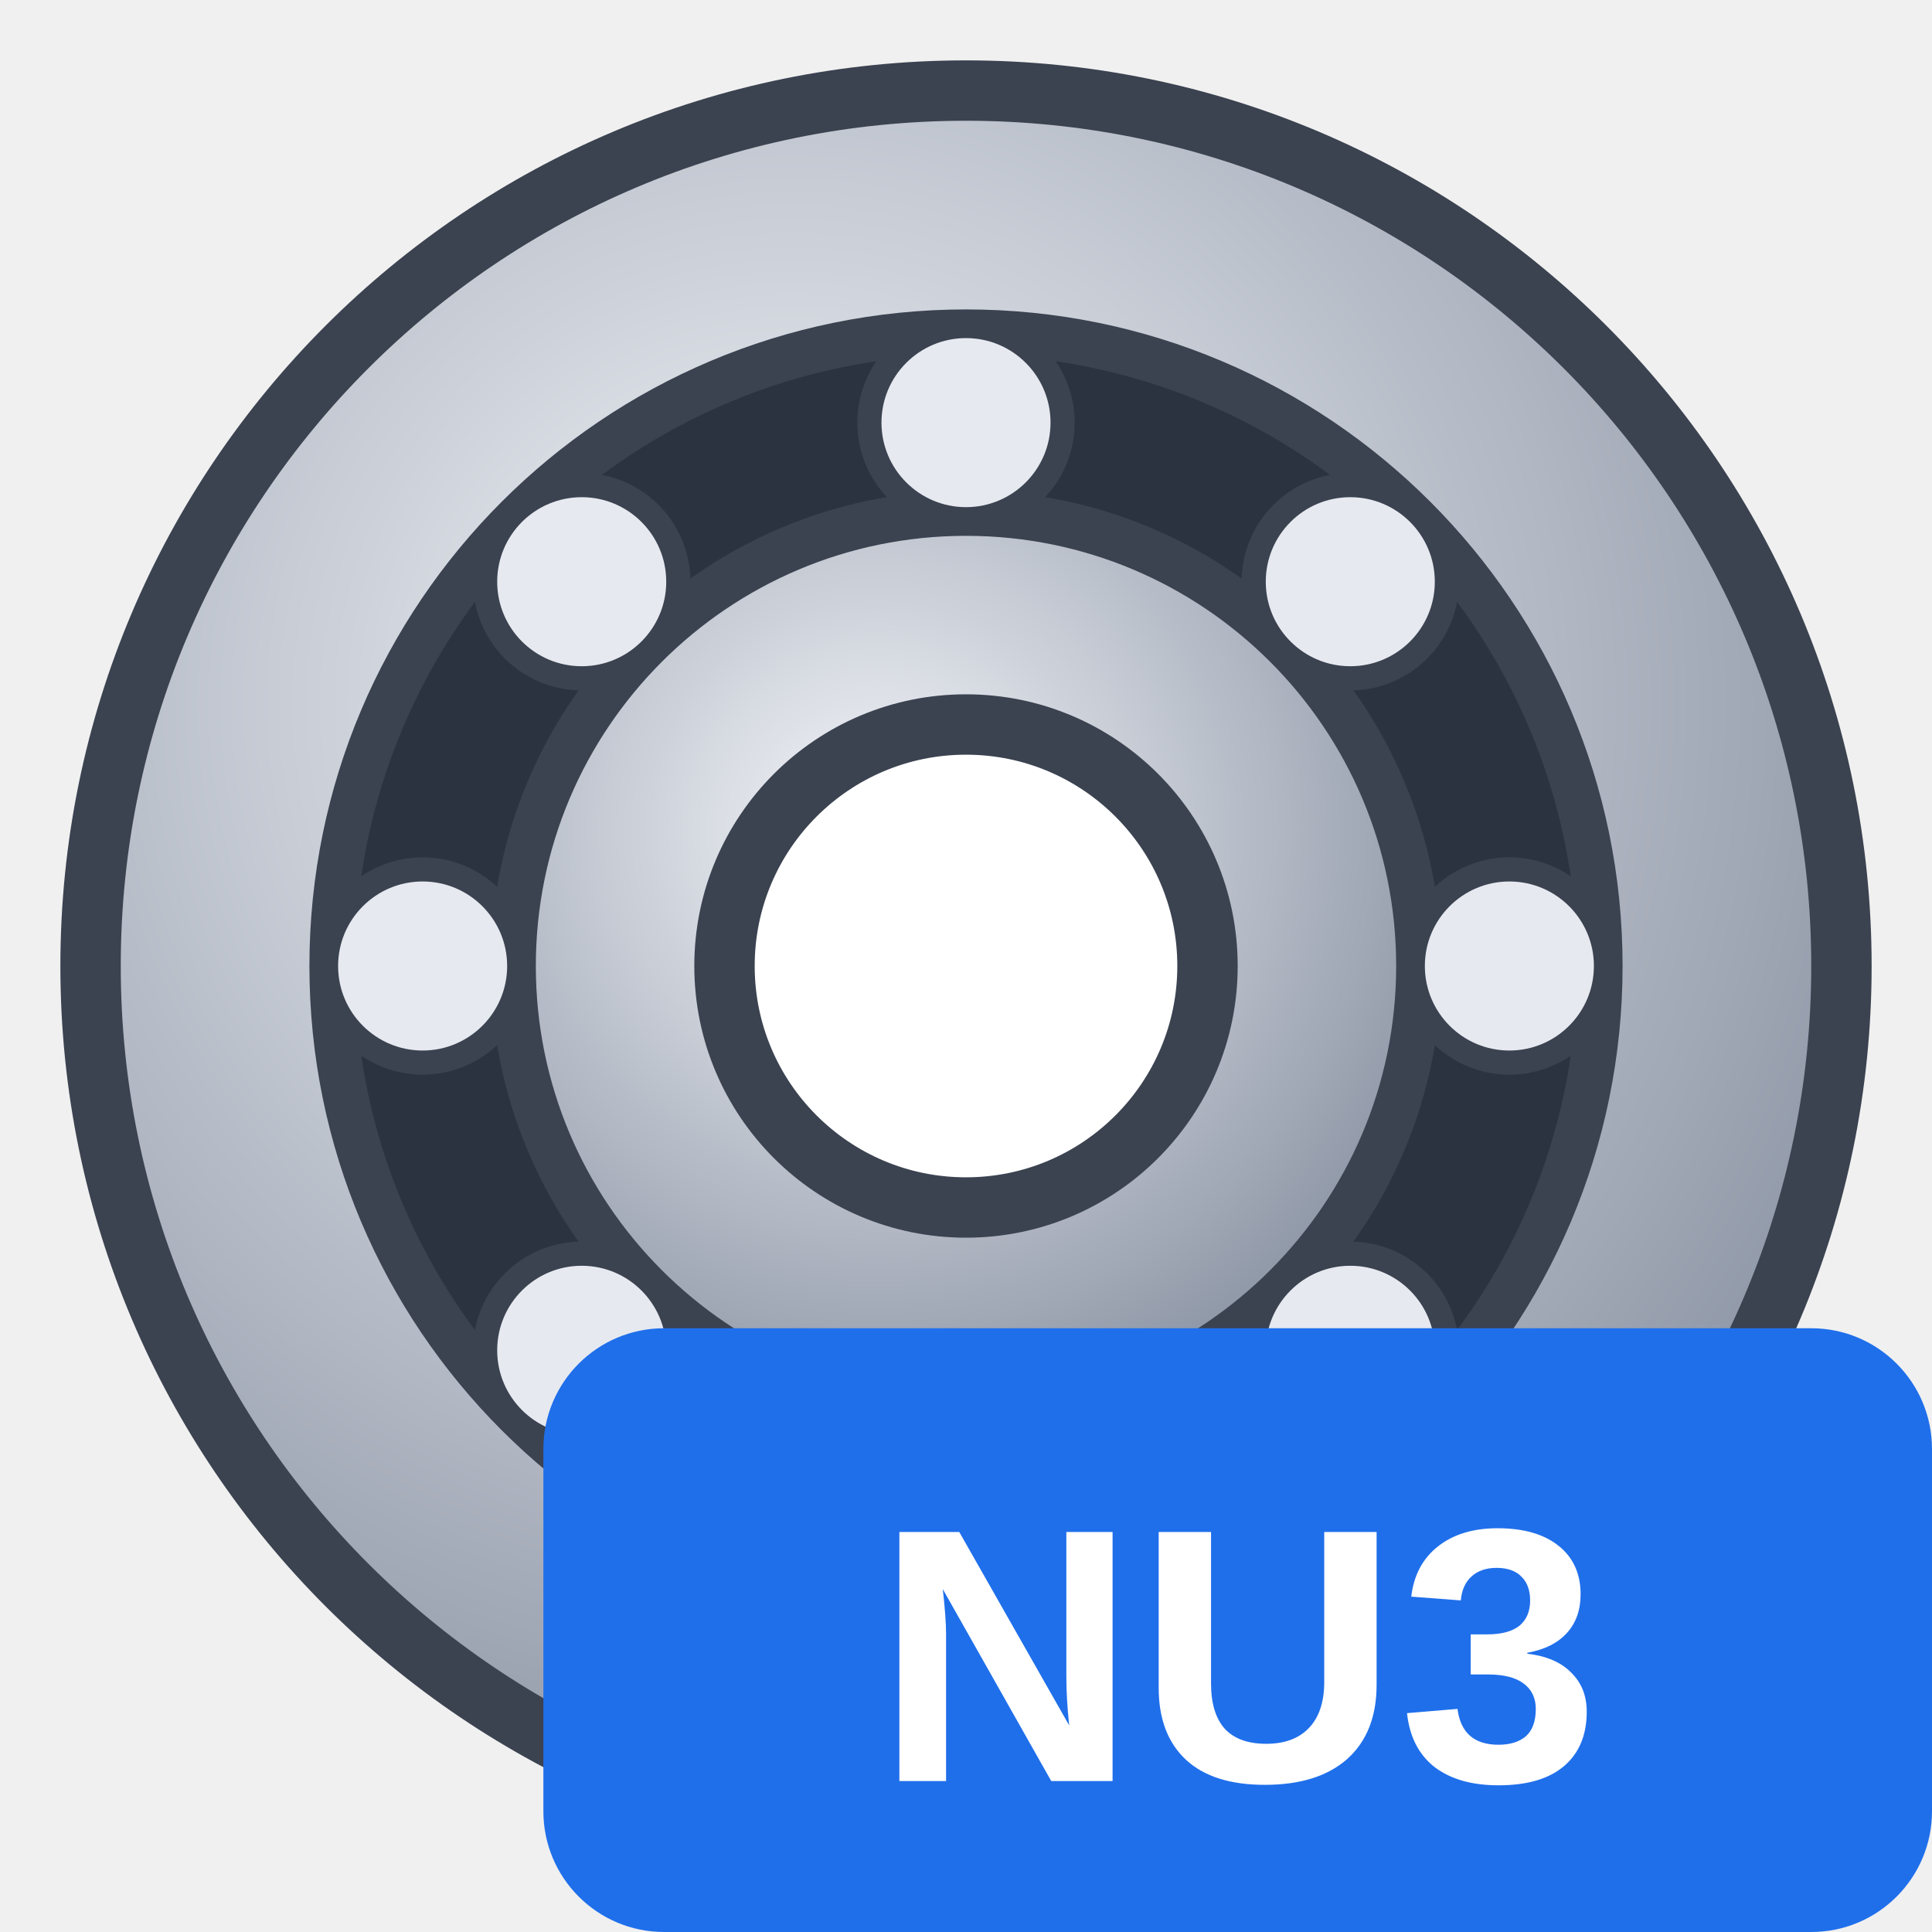
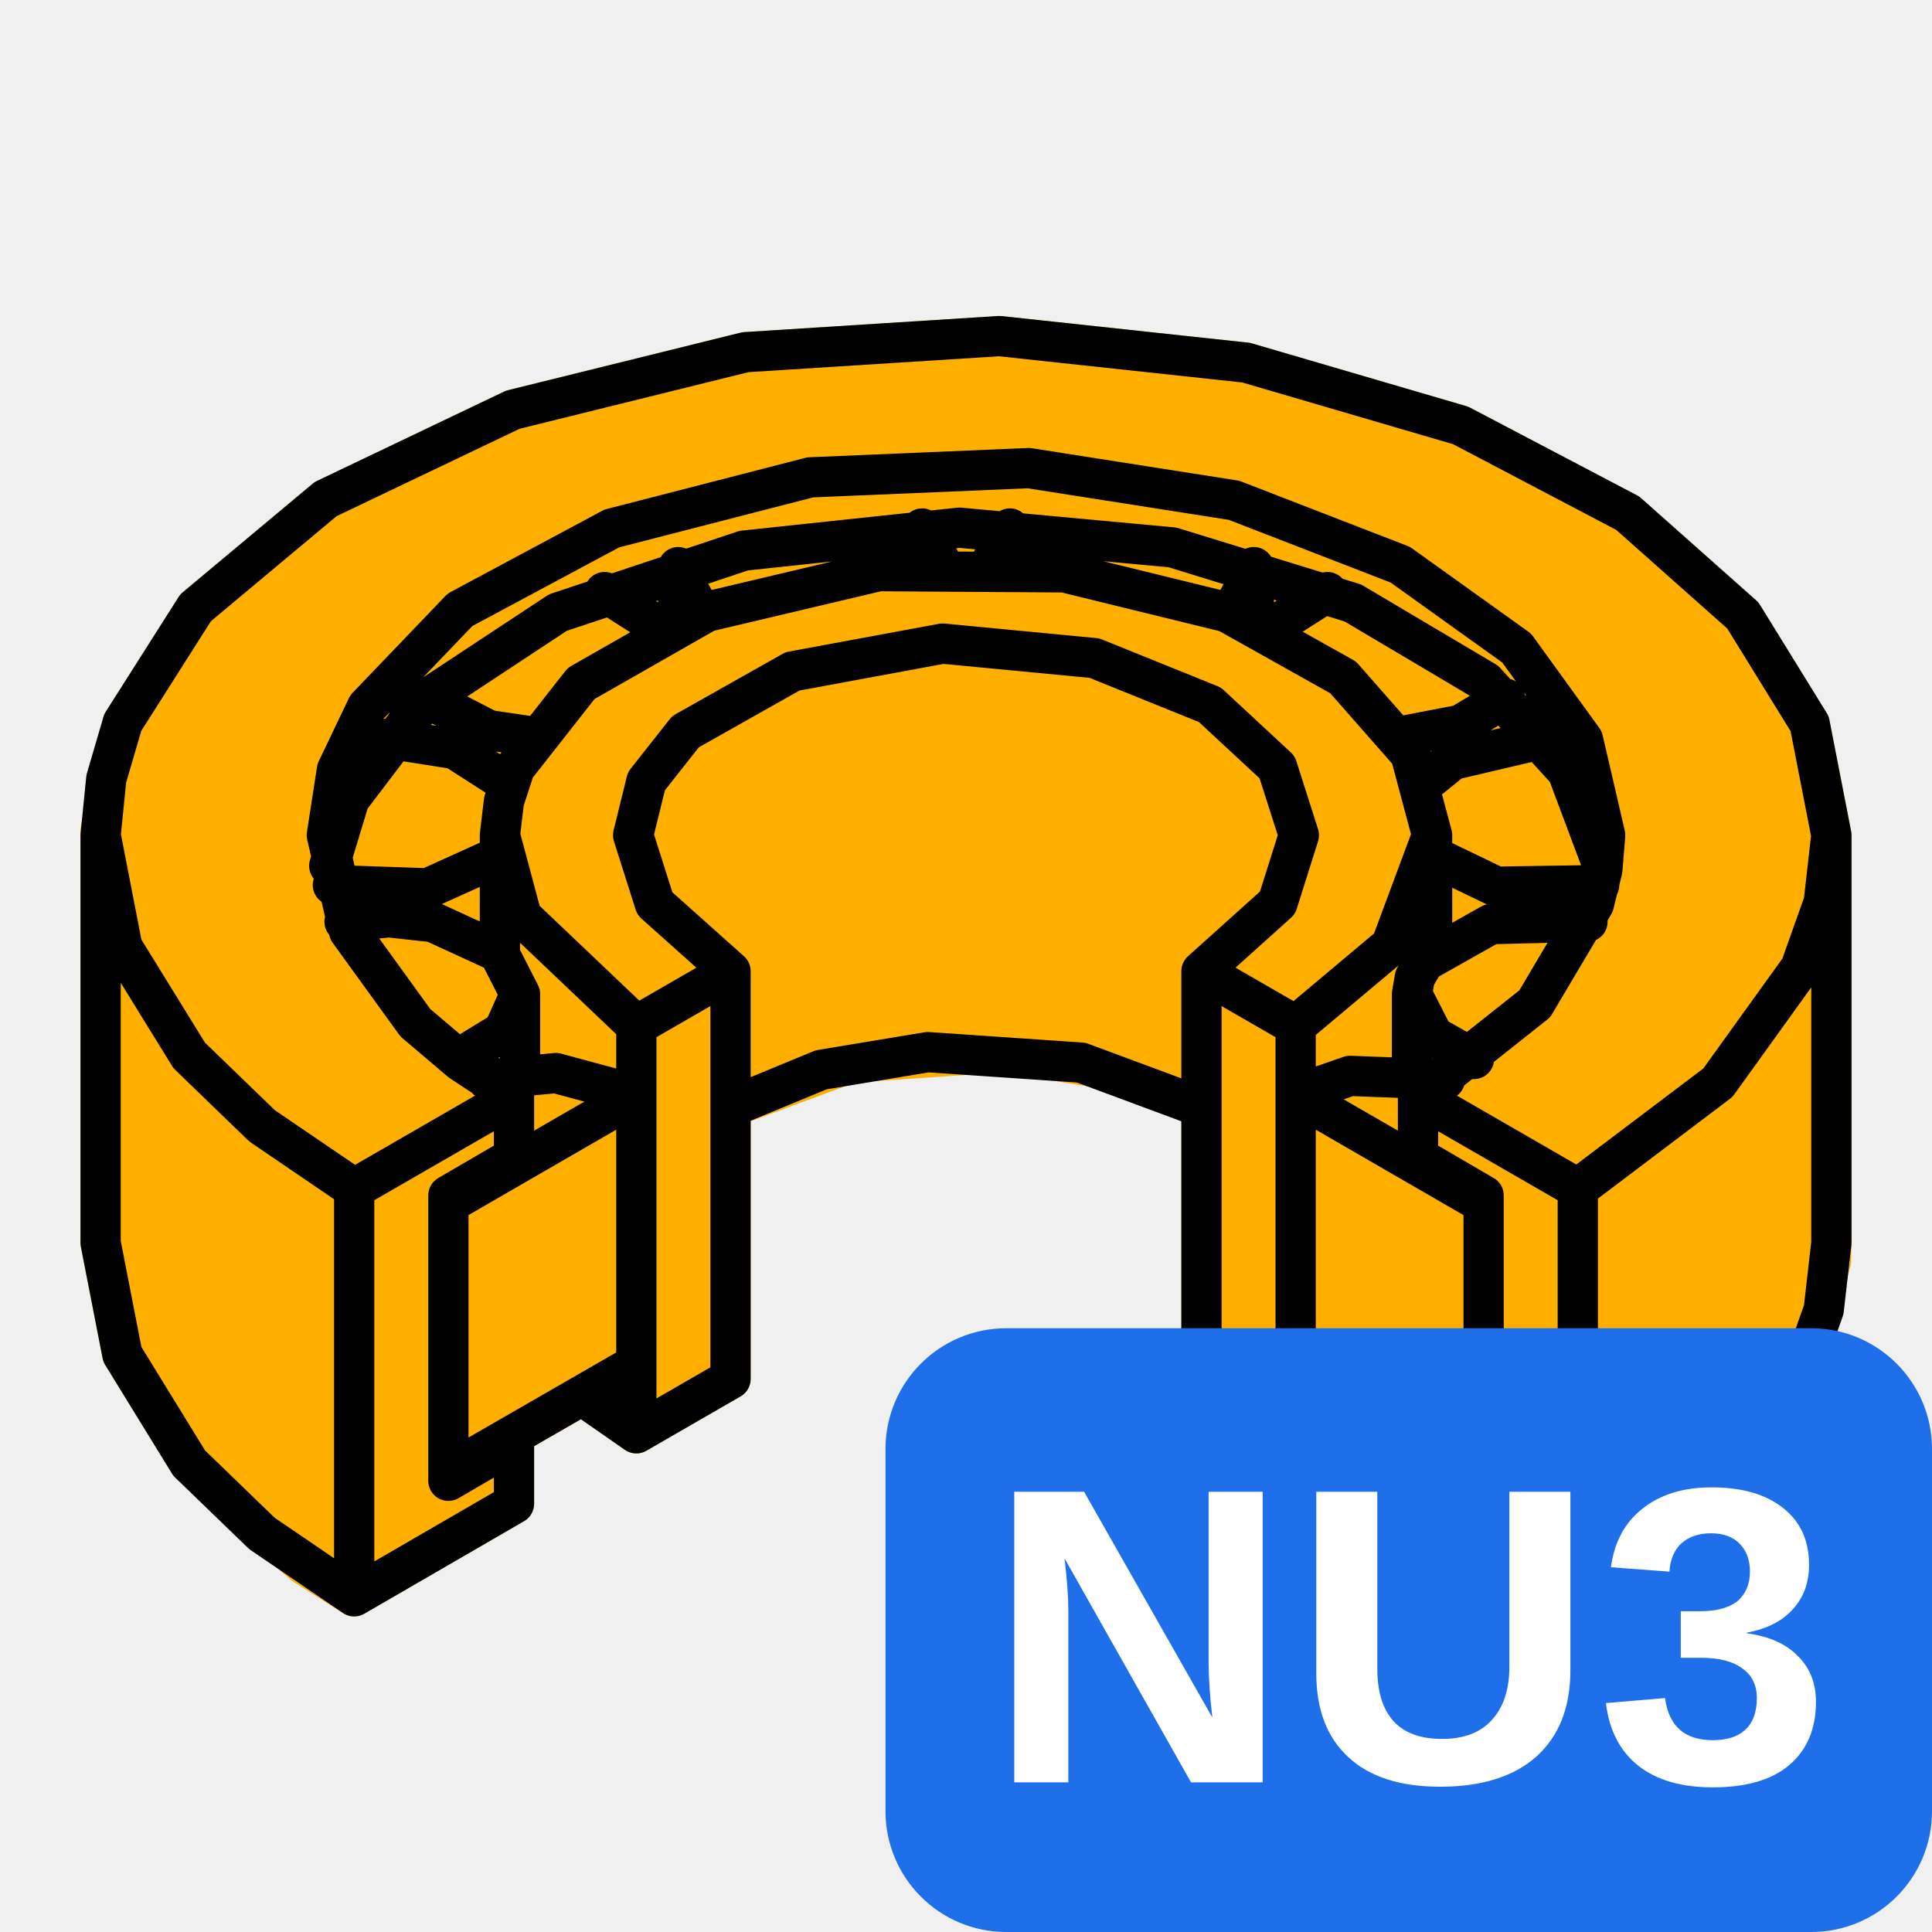
- <svg xmlns="http://www.w3.org/2000/svg" width="64" height="64" viewBox="0 0 64 64">
-   <defs>
-     <radialGradient id="g" cx="40%" cy="35%" r="70%">
-       <stop offset="0" stop-color="#f4f6fa" />
-       <stop offset="1" stop-color="#8a93a3" />
-     </radialGradient>
-   </defs>
-   <circle cx="32" cy="32" r="29" fill="url(#g)" stroke="#3b4250" stroke-width="2" />
-   <circle cx="32" cy="32" r="21" fill="#2c3340" stroke="#3b4250" stroke-width="1.5" />
-   <circle cx="32" cy="32" r="15" fill="url(#g)" stroke="#3b4250" stroke-width="1.5" />
-   <circle cx="32" cy="32" r="8" fill="#ffffff" stroke="#3b4250" stroke-width="2" />
-   <circle cx="50.00" cy="32.00" r="3.2" fill="#e6e9ef" stroke="#3b4250" stroke-width="0.8" />
-   <circle cx="44.73" cy="44.73" r="3.2" fill="#e6e9ef" stroke="#3b4250" stroke-width="0.8" />
-   <circle cx="32.00" cy="50.00" r="3.2" fill="#e6e9ef" stroke="#3b4250" stroke-width="0.8" />
-   <circle cx="19.27" cy="44.73" r="3.2" fill="#e6e9ef" stroke="#3b4250" stroke-width="0.8" />
-   <circle cx="14.00" cy="32.00" r="3.2" fill="#e6e9ef" stroke="#3b4250" stroke-width="0.8" />
-   <circle cx="19.27" cy="19.27" r="3.2" fill="#e6e9ef" stroke="#3b4250" stroke-width="0.8" />
-   <circle cx="32.00" cy="14.00" r="3.2" fill="#e6e9ef" stroke="#3b4250" stroke-width="0.8" />
-   <circle cx="44.73" cy="19.27" r="3.2" fill="#e6e9ef" stroke="#3b4250" stroke-width="0.8" />
-   <rect x="18" y="44" width="46" height="20" rx="4" fill="#1f6feb" />
-   <text x="41" y="59" font-family="Arial,Helvetica,sans-serif" font-size="12" font-weight="bold" fill="#ffffff" text-anchor="middle">NU3</text>
+ <svg xmlns="http://www.w3.org/2000/svg" width="48" height="48" viewBox="0 0 48 48">
+   <path d="M29.85,27.51 29.85,34.26 32.19,35.61 33.54,34.67 35.40,35.74 35.23,35.84 35.23,37.36 39.20,39.66 42.68,37.02 44.73,34.18 45.49,31.33 45.50,30.88 45.50,20.75 44.96,17.98 43.30,15.29 40.44,12.75 36.29,10.57 30.96,9.01 24.83,8.35 18.52,8.75 12.74,10.18 8.09,12.40 4.86,15.10 3.05,17.95 2.50,20.62 2.50,20.75 2.50,30.88 3.04,33.65 4.70,36.35 7.56,38.88 8.80,39.66 12.77,37.36 12.77,35.84 12.60,35.74 14.46,34.67 15.81,35.61 18.15,34.26 18.15,27.51 21.14,26.40 24.95,26.14 27.60,26.58 29.85,27.51 Z" fill="#FFAF00" stroke="#FFAF00" stroke-width="1.0" stroke-linejoin="round" />
+   <path d="M29.85,34.26 32.19,35.61 M32.19,35.61 33.54,34.67 M14.46,34.67 15.81,35.61 M18.15,34.26 15.81,35.61 M29.85,27.51 26.86,26.40 23.05,26.14 20.40,26.58 18.15,27.51 M32.19,35.61 32.19,25.48 M32.19,25.48 29.85,24.13 M29.85,24.13 29.85,34.26 M32.19,25.48 34.56,23.49 35.58,20.75 M35.58,20.75 35.04,18.73 33.37,16.83 30.48,15.21 26.44,14.22 21.83,14.19 17.56,15.20 14.44,16.98 12.79,19.08 12.52,19.91 12.42,20.75 M12.42,20.75 12.96,22.77 15.81,25.48 M15.81,35.61 15.81,25.48 M15.81,25.48 18.15,24.13 M18.15,24.13 18.15,34.26 M29.85,24.13 31.74,22.43 32.27,20.75 M32.27,20.75 31.73,19.06 30.06,17.51 27.19,16.35 23.42,15.99 19.69,16.68 17.03,18.18 16.06,19.41 15.73,20.75 M15.73,20.75 16.27,22.45 18.15,24.13 M35.23,37.36 39.20,39.66 M39.20,39.66 42.68,37.02 44.73,34.18 45.31,32.54 45.50,30.88 M2.50,30.88 3.04,33.65 4.70,36.35 6.51,38.10 8.80,39.66 M12.77,37.36 8.80,39.66 M39.20,39.66 39.20,29.53 M39.20,29.53 35.23,27.24 M35.23,27.24 35.23,28.75 M35.23,28.75 36.86,29.70 M36.86,29.70 36.86,36.79 M36.86,36.79 35.23,35.84 M35.23,35.84 35.23,37.36 M39.20,29.53 42.68,26.90 44.73,24.05 45.31,22.42 45.50,20.75 M45.50,20.75 44.96,17.98 43.30,15.29 40.44,12.75 36.29,10.57 30.96,9.01 24.83,8.35 18.52,8.75 12.74,10.18 8.09,12.40 4.86,15.10 3.05,17.95 2.64,19.35 2.50,20.75 M2.50,20.75 3.04,23.53 4.70,26.22 6.51,27.97 8.80,29.53 M8.80,39.66 8.80,29.53 M8.80,29.53 12.77,27.24 M12.77,27.24 12.77,28.75 M12.77,28.75 11.14,29.70 M11.14,29.70 11.14,36.79 M11.14,36.79 12.77,35.84 M12.77,35.84 12.77,37.36 M35.23,35.84 35.40,35.74 M12.60,35.74 12.77,35.84 M35.23,27.24 38.13,24.94 39.60,22.46 39.81,21.61 39.88,20.75 M39.88,20.75 39.33,18.38 37.68,16.10 34.79,14.03 30.66,12.43 25.56,11.63 20.13,11.86 15.20,13.13 11.43,15.15 9.12,17.56 8.37,19.13 8.12,20.75 M8.12,20.75 8.67,23.13 10.32,25.41 11.45,26.37 12.77,27.24 M39.82,21.51 38.94,19.16 36.90,16.93 33.61,14.98 29.13,13.60 23.84,13.11 18.48,13.68 13.86,15.22 10.54,17.41 8.68,19.86 8.18,21.51 M36.86,29.90 36.86,29.90 M35.90,26.82 33.54,26.73 32.19,27.20 M32.19,33.89 32.19,27.20 M36.86,36.58 36.86,36.58 M36.86,36.58 36.86,29.90 M36.86,29.90 32.19,27.20 M36.86,36.58 32.19,33.89 M39.44,22.90 37.04,22.96 35.39,23.89 35.15,24.29 35.08,24.70 M35.08,24.70 35.61,25.74 36.62,26.31 M38.35,18.35 36.09,18.88 35.36,19.47 M35.58,21.26 37.18,22.03 39.73,21.99 M32.98,14.71 31.49,15.66 M34.77,18.30 36.28,18.01 37.39,17.35 M25.09,13.13 24.56,14.08 M30.57,15.25 31.15,14.17 M31.15,14.17 31.15,14.09 M16.85,14.09 16.85,14.17 M16.85,14.17 17.43,15.25 M23.44,14.08 22.91,13.13 M10.61,17.35 12.14,18.14 13.23,18.30 M16.51,15.66 15.02,14.71 M8.27,21.99 10.63,22.07 12.42,21.26 M12.64,19.47 11.30,18.61 9.65,18.35 M11.38,26.31 12.51,25.62 12.92,24.70 M12.92,24.70 12.39,23.66 10.76,22.91 9.66,22.79 8.56,22.90 M11.14,36.58 11.14,29.90 M11.14,36.58 11.14,36.58 M15.81,33.89 15.81,27.20 M15.81,27.20 13.81,26.66 12.10,26.82 M11.14,29.90 11.14,29.90 M11.14,29.90 15.81,27.20 M11.14,36.58 15.81,33.89 M35.58,23.69 35.58,20.75 M12.42,23.69 12.42,20.75 M45.50,30.88 45.50,20.75 M2.50,30.88 2.50,20.75 M35.08,26.67 35.08,24.70 M37.83,18.37 37.83,17.77 M31.15,15.50 31.15,14.17 M16.85,15.50 16.85,14.17 M10.17,18.37 10.17,17.77 M12.92,26.67 12.92,24.70" fill="none" stroke="#000000" stroke-width="1.0" stroke-linecap="round" stroke-linejoin="round" />
+   <rect x="22" y="33" width="26" height="15" rx="3" fill="#1f6feb" />
+   <text x="35" y="44.28" font-family="Arial,Helvetica,sans-serif" font-size="10.5" font-weight="bold" fill="#ffffff" text-anchor="middle">NU3</text>
</svg>
